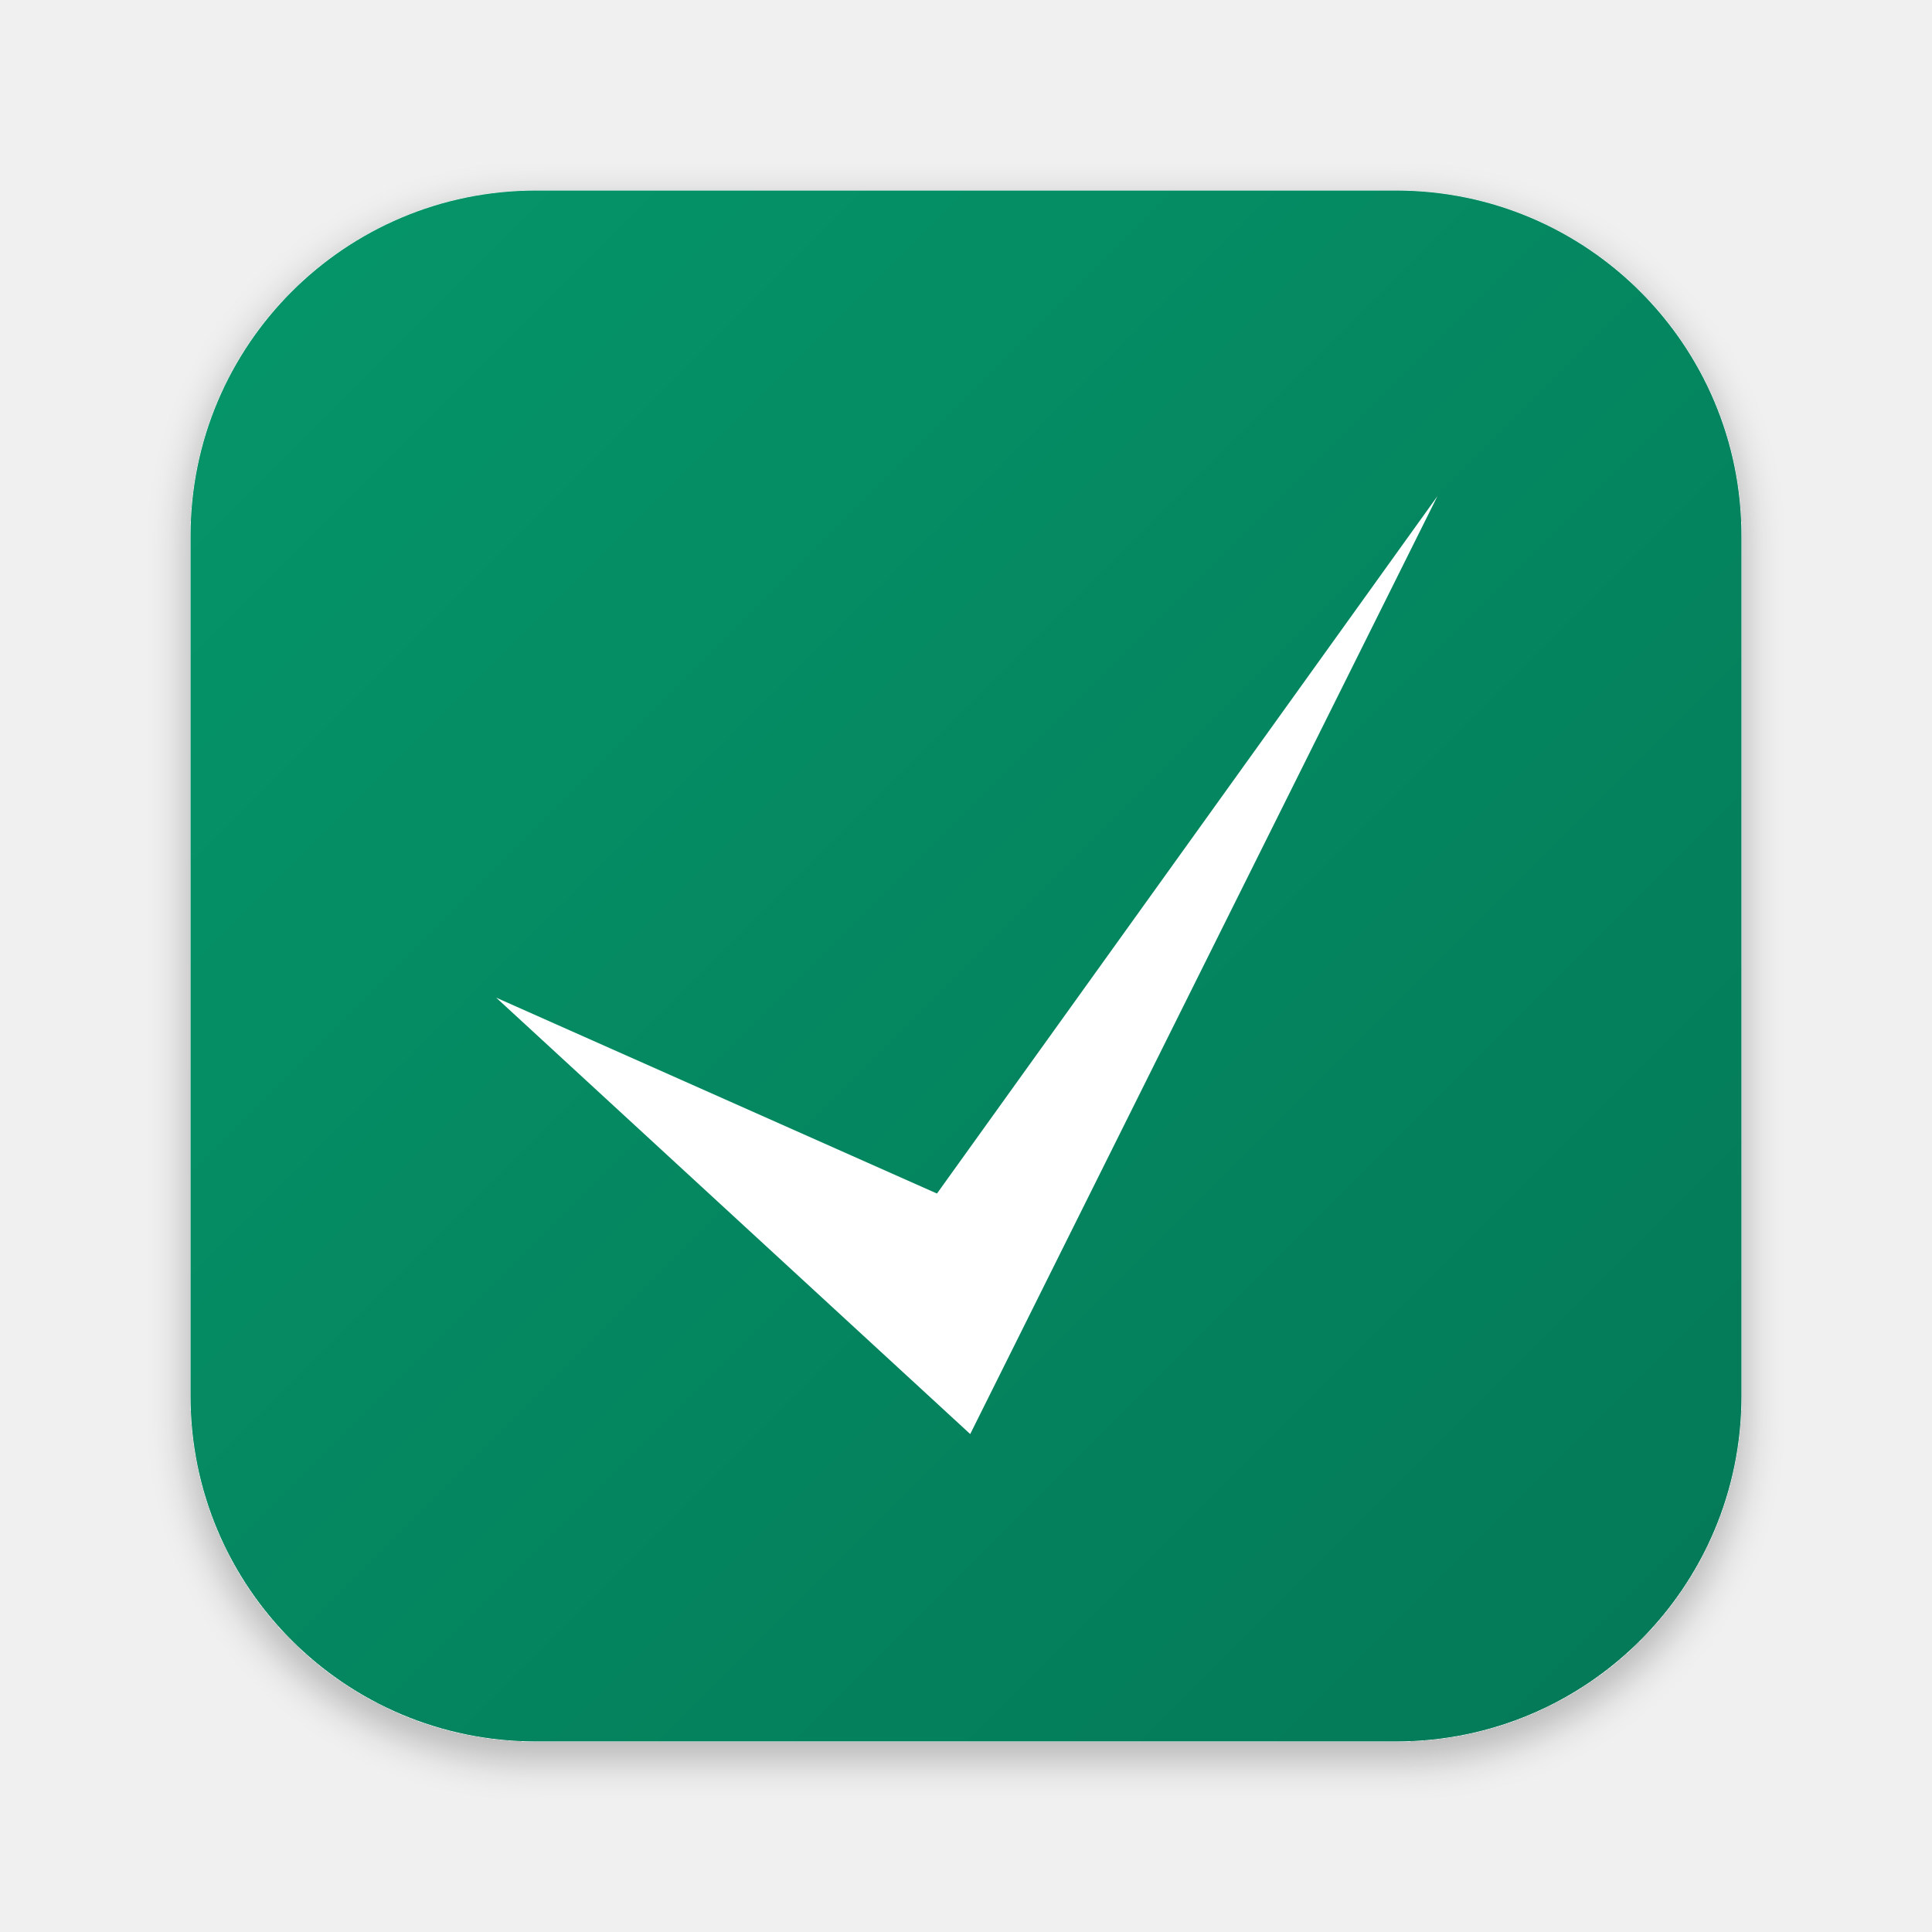
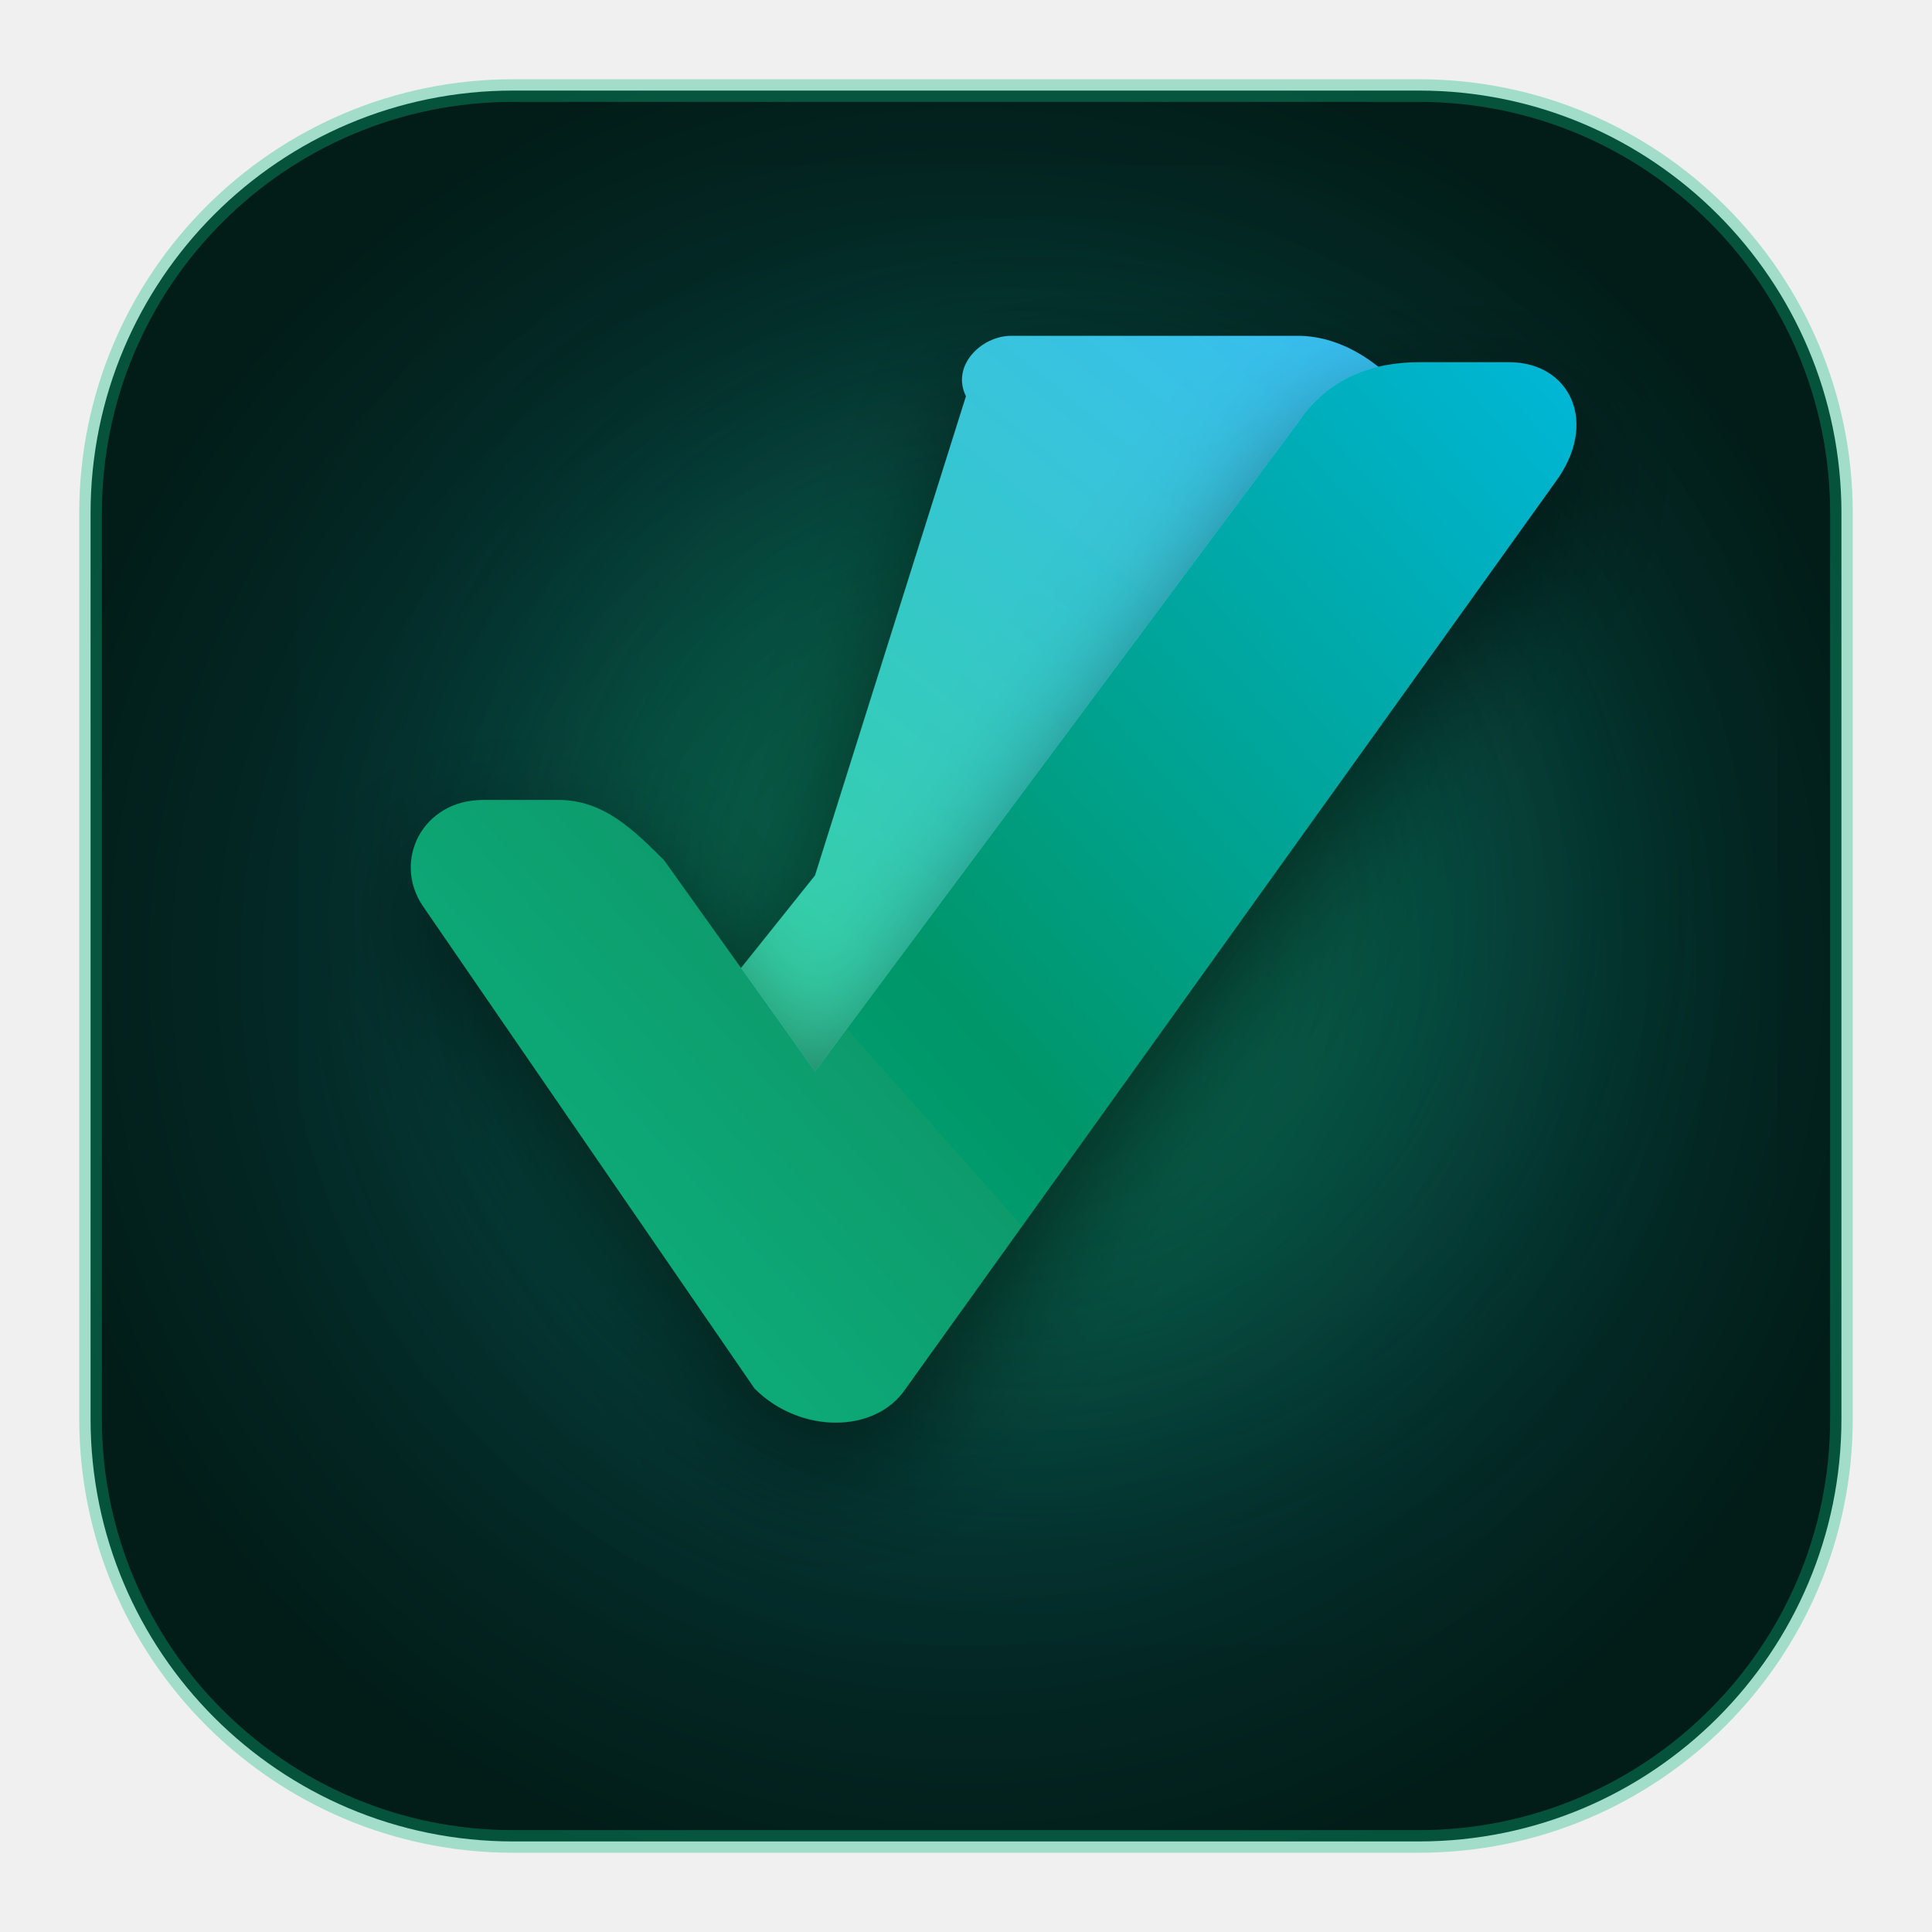
- <svg xmlns="http://www.w3.org/2000/svg" width="1024" height="1024" viewBox="0 0 1024 1024" fill="none">
-   <g filter="url(#app-icon-shadow)">
-     <rect x="101" y="101" width="822" height="822" rx="183" fill="url(#emerald-gradient)" />
-   </g>
-   <path d="M263 528.788L514.234 760.08L761.85 263L496.615 632.602L263 528.788Z" fill="white" />
+ <svg xmlns="http://www.w3.org/2000/svg" viewBox="0 0 1024 1024" fill="none">
  <defs>
-     <linearGradient id="emerald-gradient" x1="101" y1="101" x2="923" y2="923" gradientUnits="userSpaceOnUse">
-       <stop offset="0%" stop-color="#059669" />
-       <stop offset="100%" stop-color="#047857" />
+     <radialGradient id="app-bg" cx="512" cy="512" r="512" gradientUnits="userSpaceOnUse">
+       <stop offset="0%" stop-color="#064e3b" />
+       <stop offset="55%" stop-color="#042f2e" />
+       <stop offset="100%" stop-color="#021c17" />
+     </radialGradient>
+     <linearGradient id="icon-grad-main" x1="200" y1="750" x2="820" y2="200" gradientUnits="userSpaceOnUse">
+       <stop offset="0%" stop-color="#10b981" />
+       <stop offset="45%" stop-color="#059669" />
+       <stop offset="100%" stop-color="#06b6d4" />
    </linearGradient>
-     <filter id="app-icon-shadow" x="79" y="87" width="866" height="866" filterUnits="userSpaceOnUse" color-interpolation-filters="sRGB">
-       <feFlood flood-opacity="0" result="background" />
-       <feColorMatrix in="SourceAlpha" type="matrix" values="0 0 0 0 0 0 0 0 0 0 0 0 0 0 0 0 0 0 127 0" result="source-alpha" />
-       <feMorphology radius="2" operator="dilate" in="SourceAlpha" result="shadow-spread" />
-       <feOffset dy="8" />
-       <feGaussianBlur stdDeviation="10" />
-       <feComposite in2="source-alpha" operator="out" />
-       <feColorMatrix type="matrix" values="0 0 0 0 0 0 0 0 0 0 0 0 0 0 0 0 0 0 0.24 0" />
-       <feBlend mode="normal" in2="background" result="shadow" />
-       <feBlend mode="normal" in="SourceGraphic" in2="shadow" result="shape" />
+     <linearGradient id="icon-grad-sub" x1="420" y1="620" x2="780" y2="180" gradientUnits="userSpaceOnUse">
+       <stop offset="0%" stop-color="#34d399" />
+       <stop offset="100%" stop-color="#38bdf8" />
+     </linearGradient>
+     <filter id="icon-shadow" x="-10%" y="-10%" width="130%" height="130%">
+       <feDropShadow dx="0" dy="24" stdDeviation="30" flood-color="#000000" flood-opacity="0.5" />
+     </filter>
+     <filter id="icon-glow" x="-20%" y="-20%" width="140%" height="140%">
+       <feGaussianBlur stdDeviation="80" result="blur" />
    </filter>
  </defs>
+   <rect x="48" y="48" width="928" height="928" rx="224" fill="url(#app-bg)" stroke="#10b981" stroke-width="12" stroke-opacity="0.35" />
+   <circle cx="550" cy="480" r="280" fill="#10b981" opacity="0.22" filter="url(#icon-glow)" />
+   <path d="M 512 210 C 504 194 520 178 536 178 L 688 178 C 712 178 736 194 752 218 L 496 608 C 480 632 448 632 432 616 L 368 544 L 432 464 L 512 210 Z" fill="url(#icon-grad-sub)" filter="url(#icon-shadow)" />
+   <path d="M 224 480 C 208 456 224 424 256 424 L 296 424 C 320 424 336 440 352 456 L 432 568 L 688 224 C 704 200 728 192 752 192 L 800 192 C 832 192 848 224 824 256 L 480 736 C 464 760 424 760 400 736 L 224 480 Z" fill="url(#icon-grad-main)" filter="url(#icon-shadow)" />
</svg>
